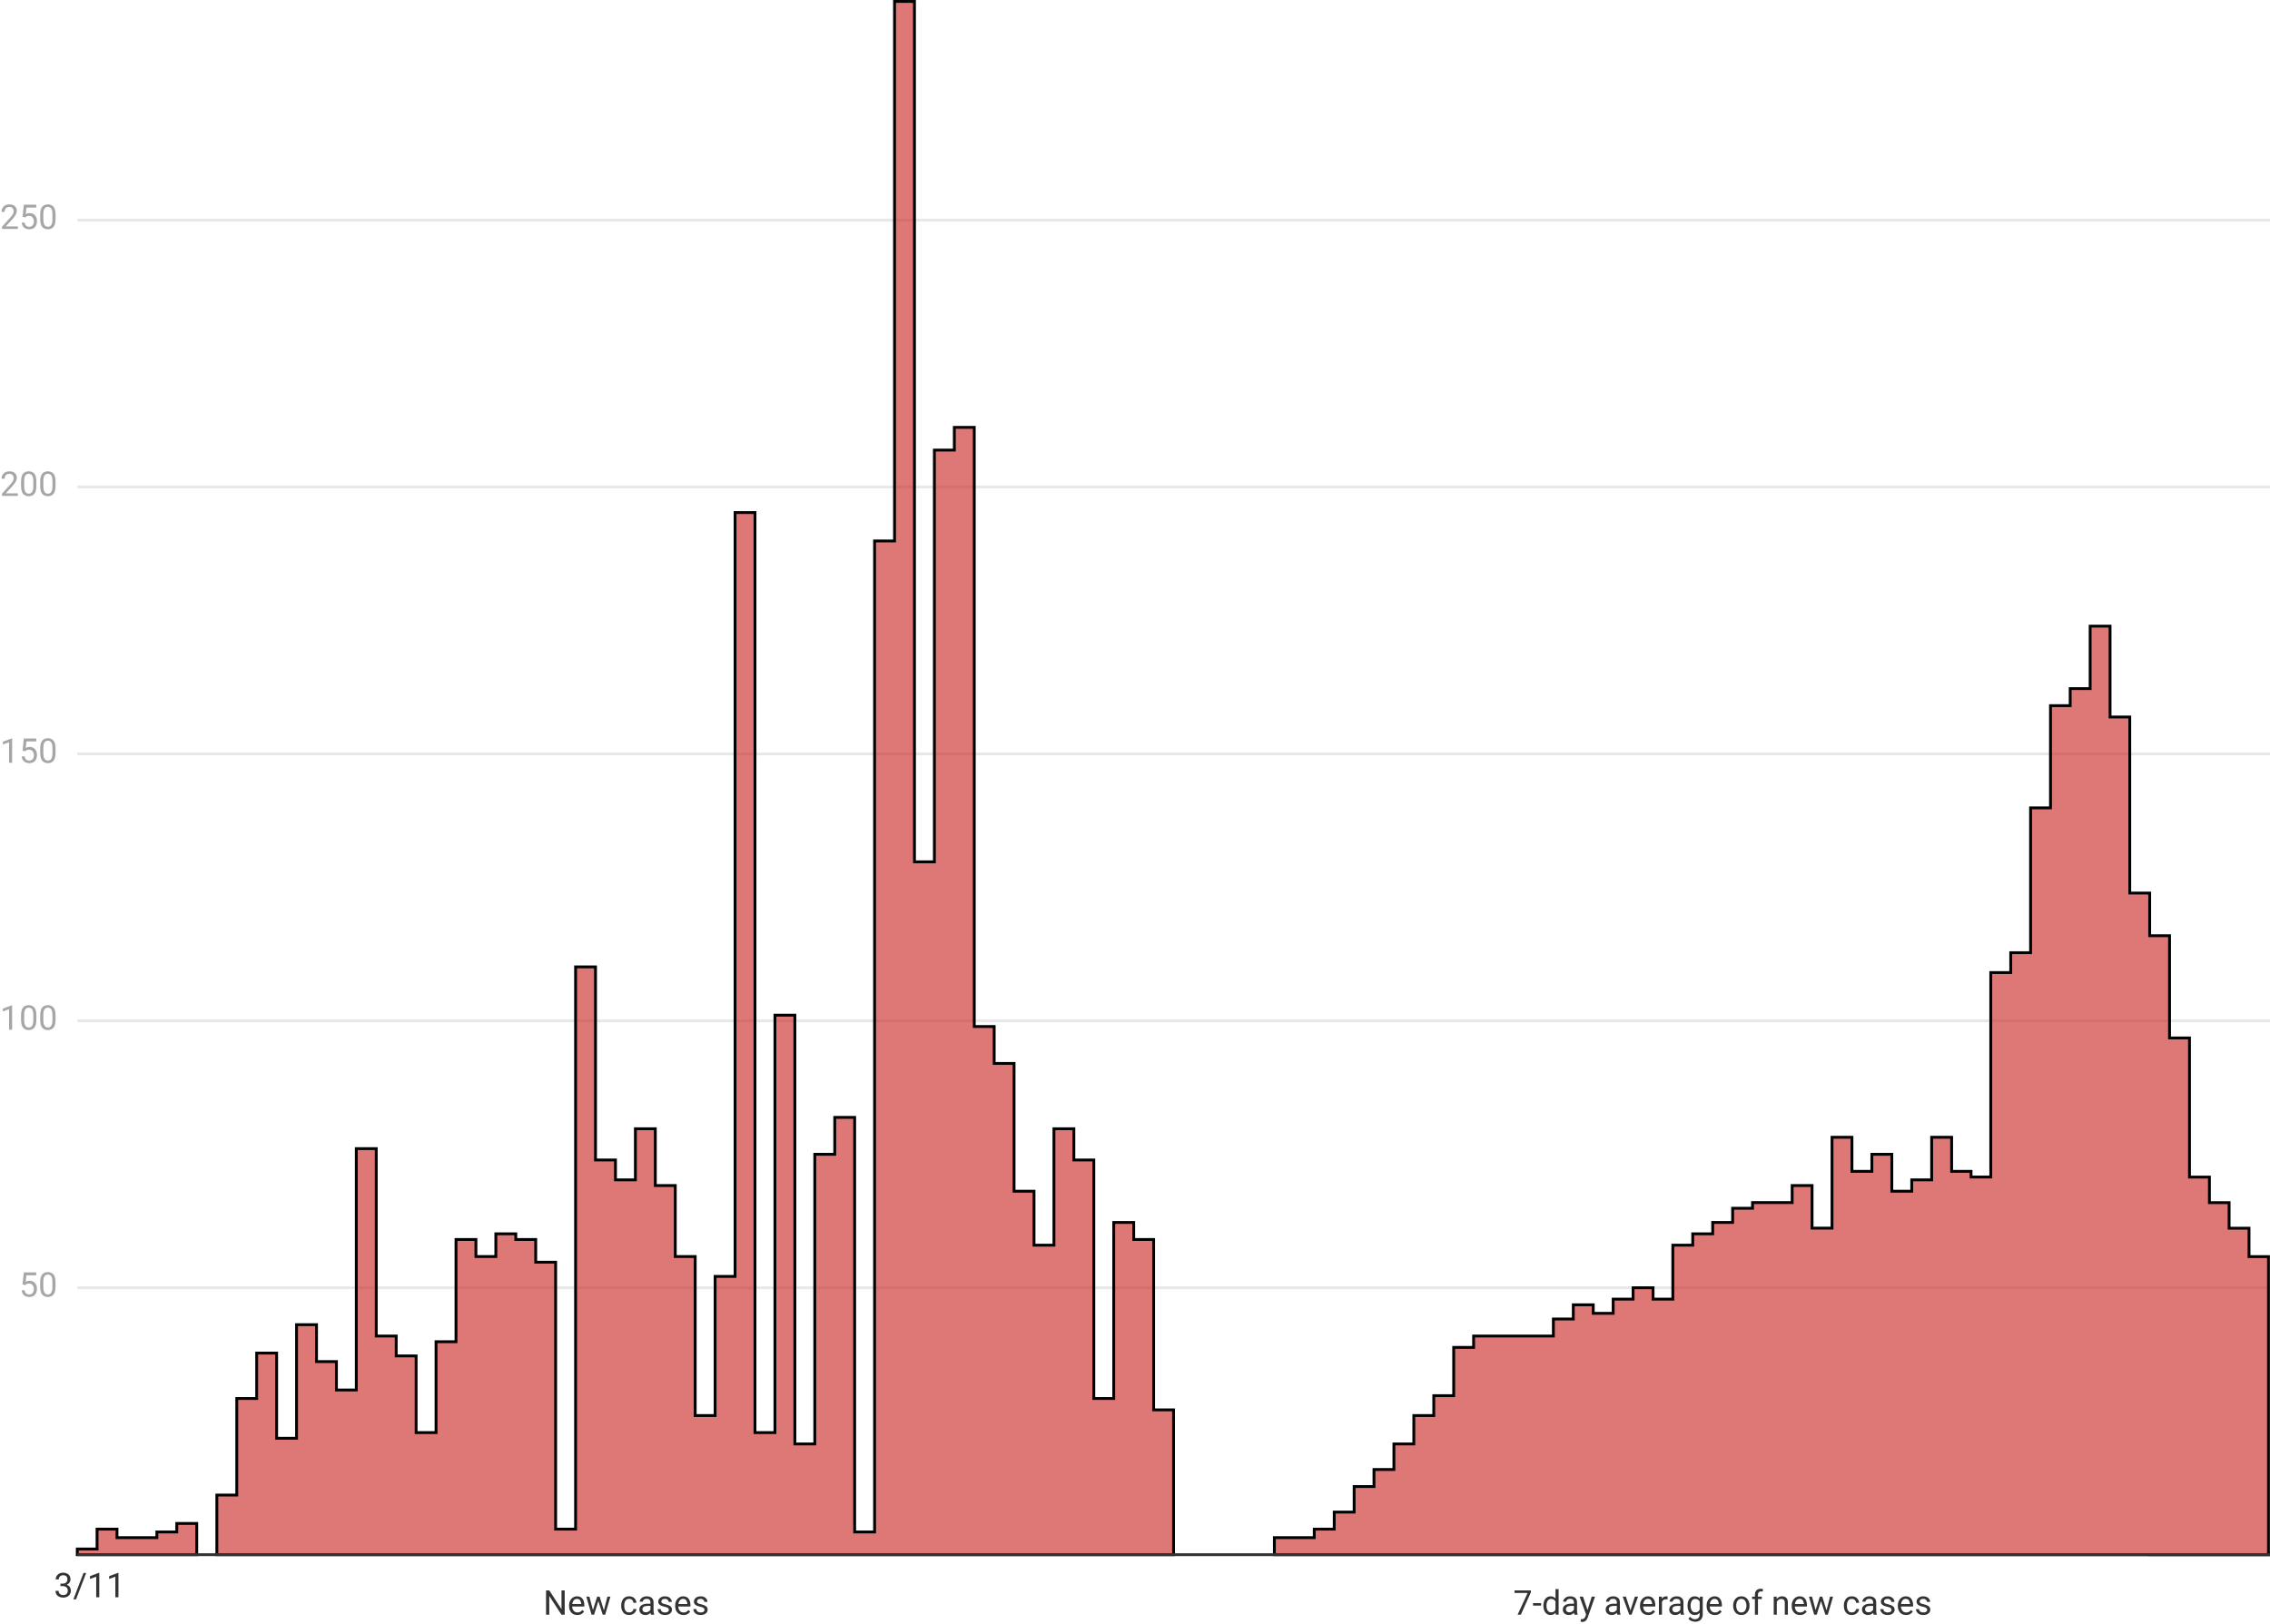
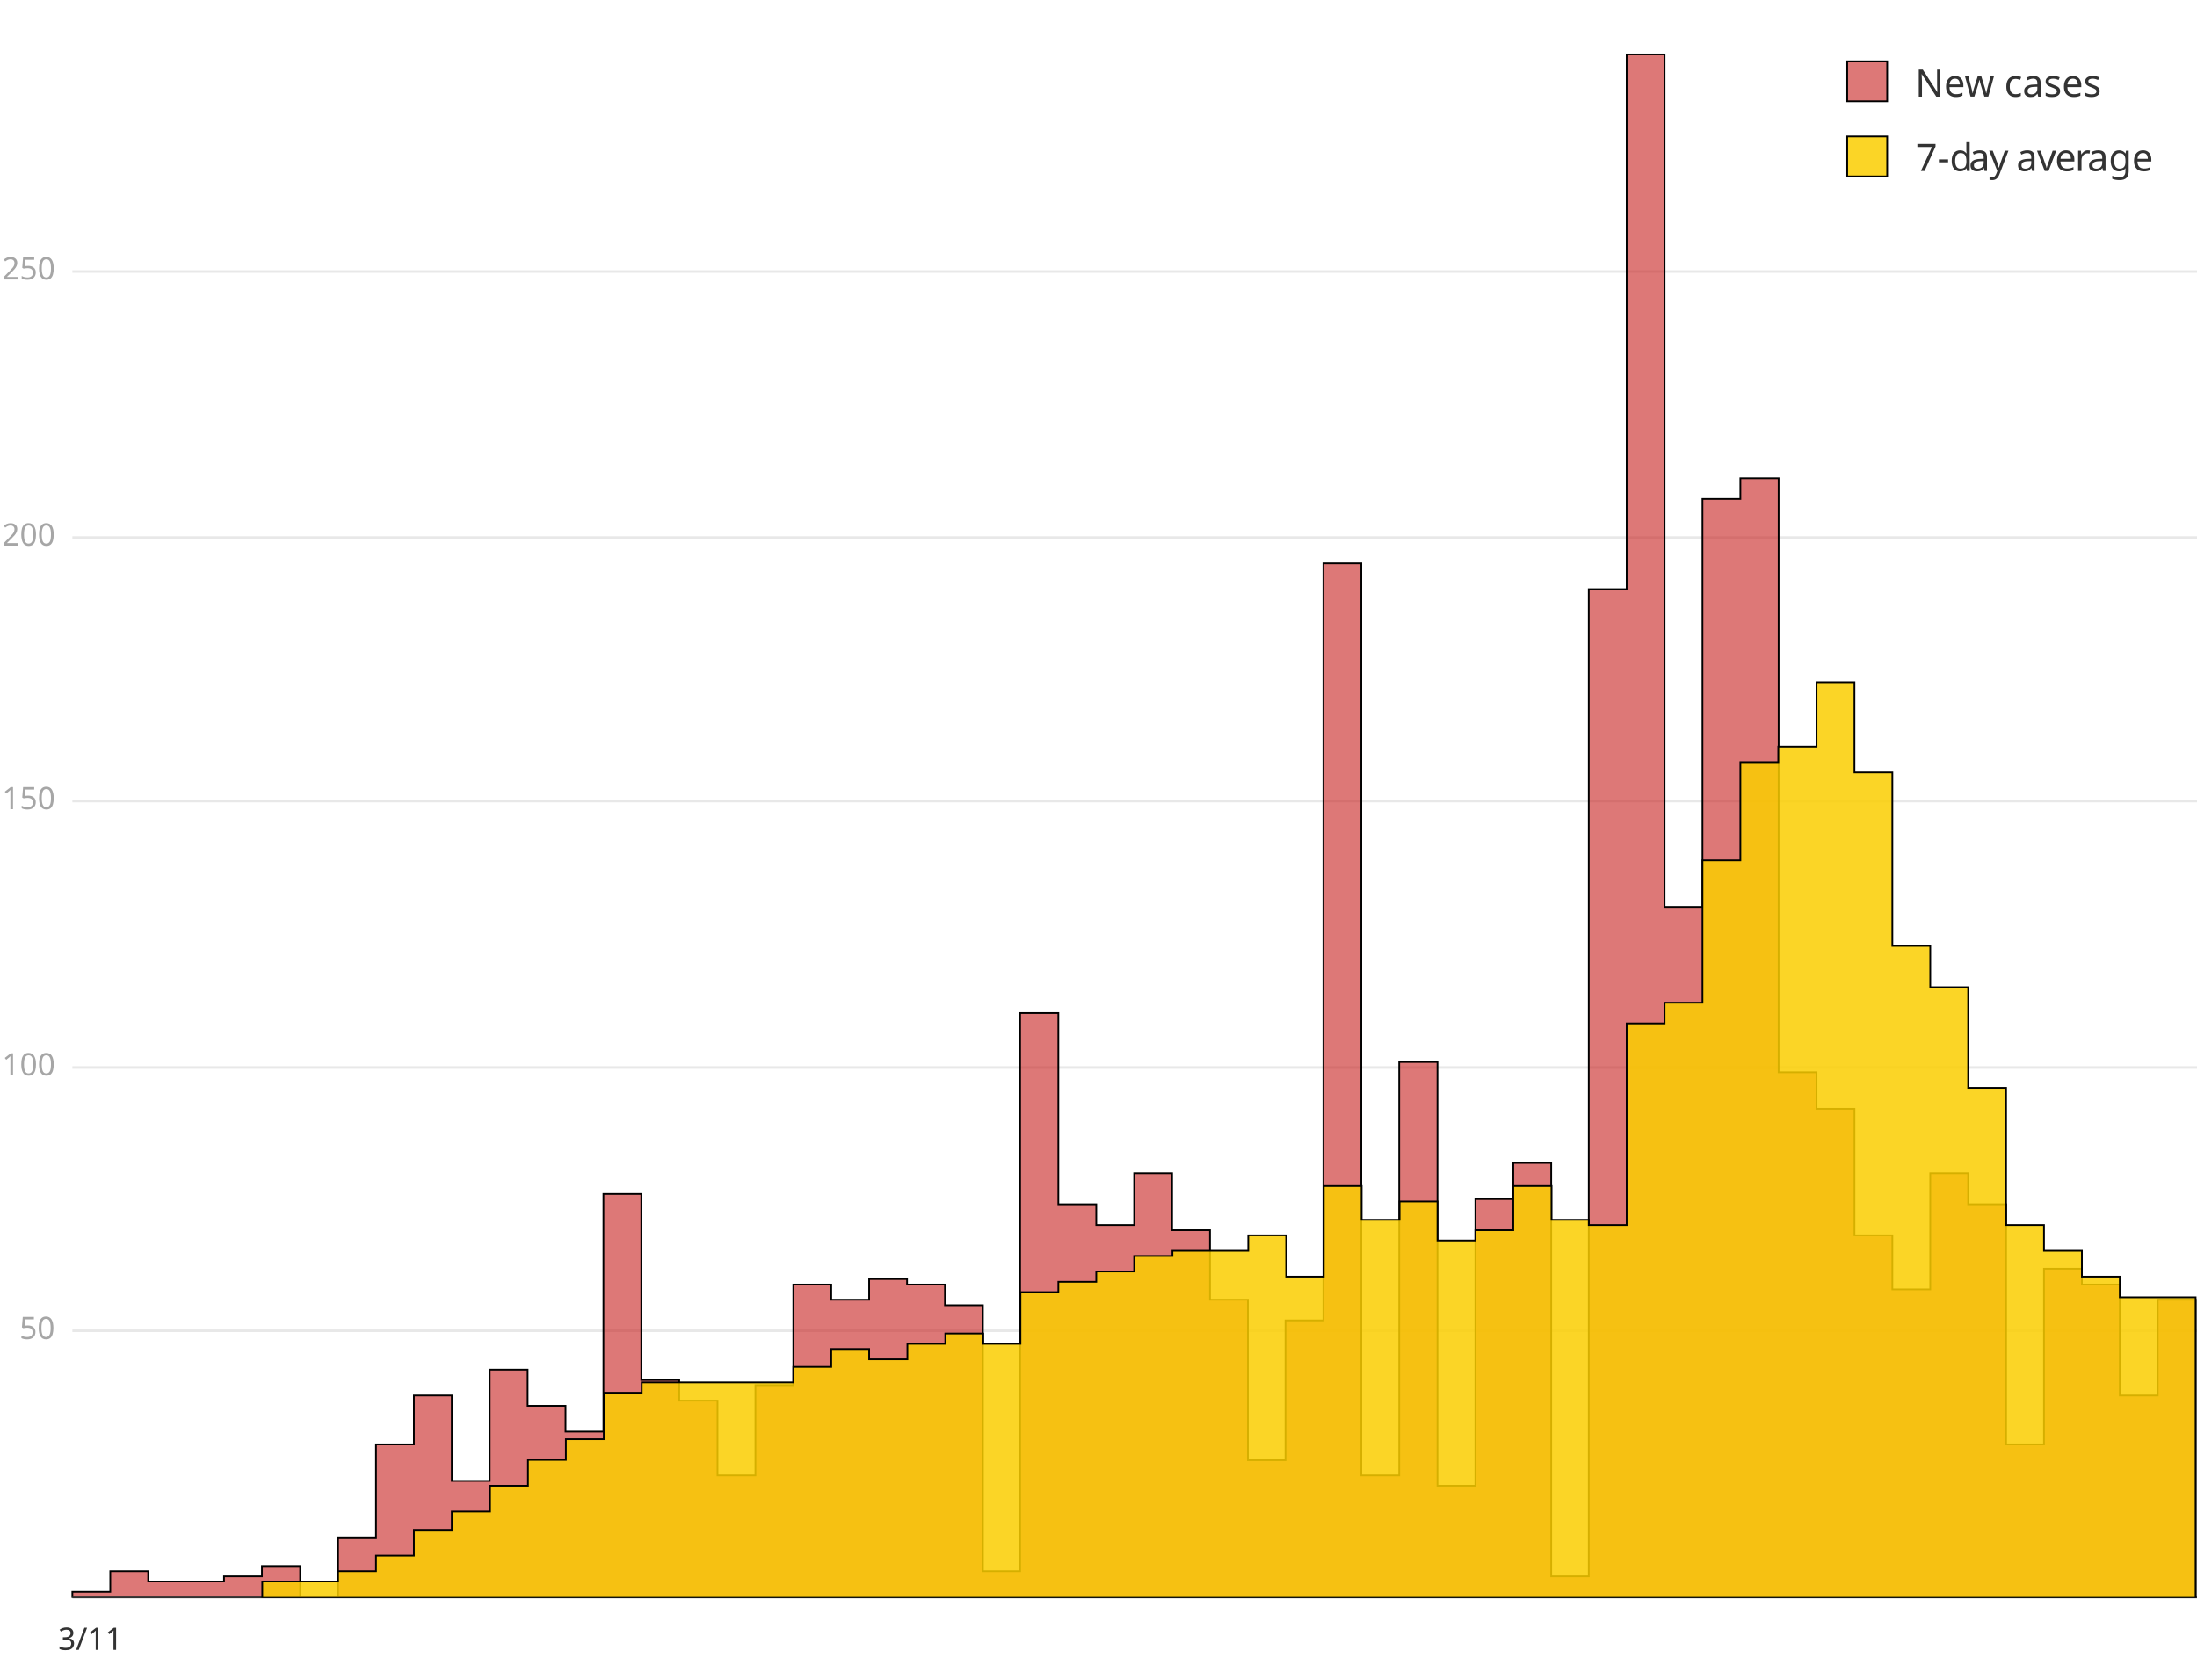
- <svg xmlns="http://www.w3.org/2000/svg" id="e517bd5c-6f87-4360-b636-b6951ae0f993" data-name="Layer 1" viewBox="0 0 599.41 428.91">
-   <defs>
-     <style>
-       .aff7bb11-6f2d-4762-85f8-da0f9b552067, .bb5980a1-3229-4633-8413-976af45d9991, .f7b311fc-d7d3-4219-926c-6e064ec181ad {
-         fill: none;
-       }
- 
-       .acf023e8-6cc6-4b4a-96a2-2e5910a6c435 {
-         clip-path: url(#bb7eb87f-0b43-4552-b14d-9a9109c00d4c);
-       }
- 
-       .e45169c5-4fac-4274-81c4-2dcbc04cdf39 {
-         isolation: isolate;
-       }
- 
-       .aff7bb11-6f2d-4762-85f8-da0f9b552067 {
-         stroke: #e8e8e8;
-       }
- 
-       .a50ac780-096b-4635-8949-aa4c755f4d4d, .aff7bb11-6f2d-4762-85f8-da0f9b552067, .f7b311fc-d7d3-4219-926c-6e064ec181ad {
-         stroke-miterlimit: 10;
-         stroke-width: 0.75px;
-       }
- 
-       .a50ac780-096b-4635-8949-aa4c755f4d4d, .e6c276b9-9590-4975-b6e8-8f6dc4878ce2 {
-         fill: #c71e1d;
-       }
- 
-       .a50ac780-096b-4635-8949-aa4c755f4d4d {
-         fill-opacity: 0.6;
-         stroke: #000;
-       }
- 
-       .f7b311fc-d7d3-4219-926c-6e064ec181ad {
-         stroke: #333;
-       }
- 
-       .ac3936c8-384d-4d86-9316-8fc168006296, .bcf8960b-9b61-41b5-beb2-ee537f1b4008 {
-         font-size: 9px;
-         font-family: Roboto-Regular, Roboto;
-       }
- 
-       .bcf8960b-9b61-41b5-beb2-ee537f1b4008 {
-         fill: #a6a6a6;
-       }
- 
-       .ac3936c8-384d-4d86-9316-8fc168006296 {
-         fill: #333;
-       }
- 
-       .ea72193b-d0b5-45e7-bcb6-9b4fc817b2ea {
-         letter-spacing: -0.01em;
-       }
- 
-       .f7592cdf-36a3-474a-bda5-06394a63757b {
-         letter-spacing: -0.01em;
-       }
- 
-       .a0b83e8f-9221-4306-92bc-868954a890ba {
-         letter-spacing: -0.01em;
-       }
- 
-       .ad674176-822e-4fe7-96b5-95a5ca432af0 {
-         letter-spacing: 0em;
-       }
- 
-       .aba67511-dcb8-4fe3-b7e5-70b2fa1ff822 {
-         letter-spacing: -0.02em;
-       }
-     </style>
-     <clipPath id="bb7eb87f-0b43-4552-b14d-9a9109c00d4c" transform="translate(-0.59 -15.38)">
-       <rect class="bb5980a1-3229-4633-8413-976af45d9991" width="600" height="450" />
+ <svg xmlns="http://www.w3.org/2000/svg" xmlns:xlink="http://www.w3.org/1999/xlink" version="1.1" id="Layer_1" x="0px" y="0px" viewBox="0 0 637.5 487.5" style="enable-background:new 0 0 637.5 487.5;" xml:space="preserve">
+   <style type="text/css">
+ 	.st0{clip-path:url(#SVGID_2_);enable-background:new    ;}
+ 	.st1{clip-path:url(#SVGID_4_);fill:none;stroke:#E8E8E8;stroke-width:0.75;stroke-miterlimit:10;}
+ 	.st2{clip-path:url(#SVGID_4_);fill:#C71E1D;}
+ 	.st3{clip-path:url(#SVGID_4_);}
+ 	.st4{fill:#C71E1D;fill-opacity:0.6;stroke:#000000;stroke-width:0.5;stroke-miterlimit:10;}
+ 	.st5{clip-path:url(#SVGID_4_);fill:none;stroke:#333333;stroke-width:0.75;stroke-miterlimit:10;}
+ 	.st6{fill:#A6A6A6;}
+ 	.st7{font-family:'Roboto-Regular';}
+ 	.st8{font-size:9px;}
+ 	.st9{fill:#333333;}
+ 	.st10{font-size:11px;}
+ 	.st11{fill:#FACE00;fill-opacity:0.85;stroke:#000000;stroke-width:0.5;stroke-miterlimit:10;}
+ </style>
+   <g>
+     <defs>
+       <rect id="SVGID_1_" width="637.5" height="487.5" />
+     </defs>
+     <clipPath id="SVGID_2_">
+       <use xlink:href="#SVGID_1_" style="overflow:visible;" />
    </clipPath>
-   </defs>
-   <g class="acf023e8-6cc6-4b4a-96a2-2e5910a6c435">
-     <g class="e45169c5-4fac-4274-81c4-2dcbc04cdf39">
-       <g class="acf023e8-6cc6-4b4a-96a2-2e5910a6c435">
-         <line class="aff7bb11-6f2d-4762-85f8-da0f9b552067" x1="20.41" y1="58.13" x2="599.41" y2="58.13" />
-         <line class="aff7bb11-6f2d-4762-85f8-da0f9b552067" x1="20.41" y1="128.63" x2="599.41" y2="128.63" />
-         <line class="aff7bb11-6f2d-4762-85f8-da0f9b552067" x1="20.41" y1="199.13" x2="599.41" y2="199.13" />
-         <line class="aff7bb11-6f2d-4762-85f8-da0f9b552067" x1="20.41" y1="269.63" x2="599.41" y2="269.63" />
-         <line class="aff7bb11-6f2d-4762-85f8-da0f9b552067" x1="20.41" y1="340.13" x2="599.41" y2="340.13" />
-         <path class="e6c276b9-9590-4975-b6e8-8f6dc4878ce2" d="M52.58,426h0Z" transform="translate(-0.59 -15.38)" />
-         <path class="e6c276b9-9590-4975-b6e8-8f6dc4878ce2" d="M310.5,426h0Z" transform="translate(-0.59 -15.38)" />
-         <path class="e6c276b9-9590-4975-b6e8-8f6dc4878ce2" d="M315.76,426h0Z" transform="translate(-0.59 -15.38)" />
-         <path class="e6c276b9-9590-4975-b6e8-8f6dc4878ce2" d="M321,426h0Z" transform="translate(-0.59 -15.38)" />
-         <path class="e6c276b9-9590-4975-b6e8-8f6dc4878ce2" d="M326.29,426h0Z" transform="translate(-0.59 -15.38)" />
-         <path class="e6c276b9-9590-4975-b6e8-8f6dc4878ce2" d="M331.55,426h0Z" transform="translate(-0.59 -15.38)" />
-         <g>
-           <polygon class="a50ac780-096b-4635-8949-aa4c755f4d4d" points="46.68 402.38 46.68 404.63 41.42 404.63 41.42 406.13 36.16 406.13 30.89 406.13 30.89 403.88 25.63 403.88 25.63 409.13 20.41 409.13 20.41 410.63 25.63 410.63 25.68 410.63 30.89 410.63 36.16 410.63 41.42 410.63 46.68 410.63 51.95 410.63 51.95 402.38 46.68 402.38" />
-           <polygon class="a50ac780-096b-4635-8949-aa4c755f4d4d" points="304.62 372.38 304.62 327.38 299.36 327.38 299.36 322.88 294.09 322.88 294.09 369.38 288.83 369.38 288.83 306.38 283.56 306.38 283.56 298.13 278.3 298.13 278.3 328.88 273.04 328.88 273.04 314.63 267.77 314.63 267.77 280.88 262.52 280.88 262.52 271.13 257.26 271.13 257.26 112.88 252 112.88 252 118.88 246.73 118.88 246.73 227.63 241.47 227.63 241.47 0.38 236.21 0.38 236.21 142.88 230.94 142.88 230.94 404.63 225.68 404.63 225.68 295.13 220.42 295.13 220.42 304.88 215.15 304.88 215.15 381.38 209.89 381.38 209.89 268.13 204.63 268.13 204.63 378.38 199.36 378.38 199.36 135.38 194.1 135.38 194.1 337.13 188.83 337.13 188.83 373.88 183.57 373.88 183.57 331.88 178.31 331.88 178.31 313.13 173.04 313.13 173.04 298.13 167.78 298.13 167.78 311.63 162.52 311.63 162.52 306.38 157.25 306.38 157.25 255.38 151.99 255.38 151.99 403.88 146.72 403.88 146.72 333.38 141.46 333.38 141.46 327.38 136.2 327.38 136.2 325.88 130.93 325.88 130.93 331.88 125.67 331.88 125.67 327.38 120.41 327.38 120.41 354.38 115.14 354.38 115.14 378.38 109.88 378.38 109.88 358.13 104.62 358.13 104.62 352.88 99.35 352.88 99.35 303.38 94.09 303.38 94.09 367.13 88.84 367.13 88.84 359.63 83.58 359.63 83.58 349.88 78.31 349.88 78.31 379.88 73.05 379.88 73.05 357.38 67.78 357.38 67.78 369.38 62.52 369.38 62.52 394.88 57.26 394.88 57.26 410.63 62.52 410.63 67.78 410.63 73.05 410.63 78.31 410.63 83.58 410.63 88.83 410.63 88.84 410.63 94.09 410.63 99.35 410.63 104.62 410.63 109.88 410.63 115.14 410.63 120.41 410.63 125.67 410.63 130.93 410.63 136.2 410.63 141.46 410.63 146.72 410.63 151.99 410.63 157.25 410.63 162.52 410.63 162.52 410.63 167.78 410.63 173.04 410.63 178.31 410.63 183.57 410.63 188.83 410.63 188.83 410.63 194.1 410.63 199.36 410.63 204.63 410.63 209.89 410.63 215.15 410.63 220.42 410.63 225.68 410.63 225.68 410.63 230.94 410.63 236.21 410.63 241.47 410.63 246.73 410.63 252 410.63 252 410.63 257.26 410.63 262.51 410.63 262.52 410.63 267.77 410.63 273.04 410.63 273.04 410.63 278.3 410.63 283.56 410.63 288.83 410.63 294.09 410.63 299.36 410.63 299.36 410.63 304.62 410.63 309.88 410.63 309.88 372.38 304.62 372.38" />
-           <polygon class="a50ac780-096b-4635-8949-aa4c755f4d4d" points="593.87 331.9 593.87 324.4 588.61 324.4 588.61 317.65 583.41 317.65 583.41 310.9 578.15 310.9 578.15 274.15 572.88 274.15 572.88 247.15 567.64 247.15 567.64 235.88 562.38 235.88 562.38 189.38 557.18 189.38 557.18 165.38 551.92 165.38 551.92 181.88 546.65 181.88 546.65 186.38 541.45 186.38 541.45 213.38 536.19 213.38 536.19 251.63 530.95 251.63 530.95 256.88 525.68 256.88 525.68 310.88 520.47 310.88 520.47 309.38 515.34 309.38 515.34 300.38 510.07 300.38 510.07 311.63 504.81 311.63 504.81 314.63 499.55 314.63 499.55 304.88 494.28 304.88 494.28 309.38 489.02 309.38 489.02 300.38 483.76 300.38 483.76 324.38 478.49 324.38 478.49 313.13 473.23 313.13 473.23 317.63 468.04 317.63 462.77 317.63 462.77 319.13 457.51 319.13 457.51 322.88 452.25 322.88 452.25 325.88 446.98 325.88 446.98 328.88 441.72 328.88 441.72 343.13 436.5 343.13 436.5 340.13 431.23 340.13 431.23 343.13 425.97 343.13 425.97 346.88 420.71 346.88 420.71 344.63 415.44 344.63 415.44 348.38 410.18 348.38 410.18 352.88 404.92 352.88 399.65 352.88 394.39 352.88 389.12 352.88 389.12 355.88 383.86 355.88 383.86 368.63 378.6 368.63 378.6 373.88 373.33 373.88 373.33 381.38 368.07 381.38 368.07 388.13 362.81 388.13 362.81 392.63 357.57 392.63 357.57 399.38 352.31 399.38 352.31 403.88 347.04 403.88 347.04 406.13 341.78 406.13 336.51 406.13 336.51 410.63 341.78 410.63 347.04 410.63 352.31 410.63 352.31 410.63 357.57 410.63 362.81 410.63 362.83 410.63 368.07 410.63 373.33 410.63 378.6 410.63 383.86 410.63 389.12 410.63 394.39 410.63 399.65 410.63 404.92 410.63 410.18 410.63 415.44 410.63 420.71 410.63 425.97 410.63 431.23 410.63 436.5 410.63 441.72 410.63 441.76 410.63 446.98 410.63 452.25 410.63 452.25 410.63 457.51 410.63 462.77 410.63 462.77 410.63 468.04 410.63 473.23 410.63 473.3 410.63 478.49 410.63 483.76 410.63 489.02 410.63 494.28 410.63 499.55 410.63 504.81 410.63 510.07 410.63 515.2 410.63 515.34 410.63 520.47 410.63 525.68 410.63 525.73 410.63 530.95 410.63 530.95 410.63 536.19 410.63 536.21 410.63 541.45 410.63 546.65 410.63 546.72 410.63 551.92 410.63 557.12 410.63 557.18 410.63 562.38 410.63 567.62 410.63 567.62 410.65 572.88 410.65 578.15 410.65 583.35 410.65 583.41 410.65 588.61 410.65 593.75 410.65 593.87 410.65 599.01 410.65 599.01 331.9 593.87 331.9" />
+     <g class="st0">
+       <g>
+         <defs>
+           <rect id="SVGID_3_" width="637.5" height="487.5" />
+         </defs>
+         <clipPath id="SVGID_4_">
+           <use xlink:href="#SVGID_3_" style="overflow:visible;" />
+         </clipPath>
+         <line class="st1" x1="21" y1="78.8" x2="637.5" y2="78.8" />
+         <line class="st1" x1="21" y1="156" x2="637.5" y2="156" />
+         <line class="st1" x1="21" y1="232.5" x2="637.5" y2="232.5" />
+         <line class="st1" x1="21" y1="309.8" x2="637.5" y2="309.8" />
+         <line class="st1" x1="21" y1="386.2" x2="637.5" y2="386.2" />
+         <path class="st2" d="M87.1,463.5h11H87.1z" />
+         <g class="st3">
+           <polygon class="st4" points="76,457.5 65,457.5 65,459 54,459 43,459 43,456 32,456 32,462 21,462 21,463.5 32,463.5 32,463.5       43,463.5 54,463.5 65,463.5 65,463.5 76,463.5 87.1,463.5 87.1,454.5 76,454.5     " />
+           <polygon class="st4" points="626.1,377.2 626.1,405 615.1,405 615.1,372.8 604.1,372.8 604.1,368.2 593.1,368.2 593.1,419.2       582.1,419.2 582.1,349.5 571.1,349.5 571.1,340.5 560.1,340.5 560.1,374.2 549.1,374.2 549.1,358.5 538.1,358.5 538.1,321.8       527.1,321.8 527.1,311.2 516.1,311.2 516.1,138.8 505,138.8 505,144.8 494,144.8 494,263.2 483,263.2 483,15.8 472,15.8       472,171 461,171 461,457.5 450.1,457.5 450.1,337.5 439.1,337.5 439.1,348 428.1,348 428.1,431.2 417.1,431.2 417.1,308.2       406,308.2 406,428.2 395,428.2 395,163.5 384,163.5 384,383.2 373,383.2 373,423.8 362.1,423.8 362.1,377.2 351.1,377.2       351.1,357 340.1,357 340.1,340.5 329.1,340.5 329.1,355.5 318.1,355.5 318.1,349.5 307.1,349.5 307.1,294 296,294 296,456       285.2,456 285.2,378.8 274.2,378.8 274.2,372.8 263.2,372.8 263.2,371.2 252.2,371.2 252.2,377.2 241.2,377.2 241.2,372.8       230.2,372.8 230.2,402 219.2,402 219.2,428.2 208.2,428.2 208.2,406.5 197.1,406.5 197.1,400.5 186.1,400.5 186.1,346.5       175.1,346.5 175.1,415.5 164.1,415.5 164.1,408 153.1,408 153.1,397.5 142.1,397.5 142.1,429.8 131.1,429.8 131.1,405       120.1,405 120.1,419.2 109.1,419.2 109.1,446.2 98.1,446.2 98.1,463.5 109.1,463.5 109.1,463.5 120.1,463.5 131.1,463.5       142.1,463.5 142.1,463.5 153.1,463.5 164.1,463.5 175.1,463.5 175.1,463.5 186.1,463.5 186.1,463.5 197.1,463.5 208.2,463.5       219.2,463.5 219.2,463.5 230.2,463.5 241.2,463.5 252.2,463.5 252.2,463.5 263.2,463.5 263.2,463.5 274.2,463.5 285.2,463.5       296,463.5 296.2,463.5 307.1,463.5 318.1,463.5 329.1,463.5 329.1,463.5 340.1,463.5 340.1,463.5 351.1,463.5 362.1,463.5       373,463.5 373.1,463.5 384,463.5 395,463.5 406,463.5 417.1,463.5 428.1,463.5 439.1,463.5 450,463.5 450.1,463.5 461,463.5       472,463.5 483,463.5 494,463.5 505,463.5 516.1,463.5 527.1,463.5 527.1,463.5 538.1,463.5 549.1,463.5 549.1,463.5       560.1,463.5 571.1,463.5 582.1,463.5 582.1,463.5 593.1,463.5 604.1,463.5 604.1,463.5 615.1,463.5 626.1,463.5 626.1,463.5       637.1,463.5 637.1,377.2     " />
        </g>
-         <line class="f7b311fc-d7d3-4219-926c-6e064ec181ad" x1="20.41" y1="410.63" x2="599.41" y2="410.63" />
-         <text class="bcf8960b-9b61-41b5-beb2-ee537f1b4008" transform="translate(5.05 342.47)">50</text>
-         <text class="bcf8960b-9b61-41b5-beb2-ee537f1b4008" transform="translate(0 271.97)">100</text>
-         <text class="bcf8960b-9b61-41b5-beb2-ee537f1b4008" transform="translate(0 201.47)">150</text>
-         <text class="bcf8960b-9b61-41b5-beb2-ee537f1b4008" transform="translate(0 130.97)">200</text>
-         <text class="bcf8960b-9b61-41b5-beb2-ee537f1b4008" transform="translate(0 60.47)">250</text>
-         <text class="ac3936c8-384d-4d86-9316-8fc168006296" transform="translate(143.44 426.47)">New cases</text>
-         <text class="ac3936c8-384d-4d86-9316-8fc168006296" transform="translate(399.58 426.47)">7-d<tspan class="ea72193b-d0b5-45e7-bcb6-9b4fc817b2ea" x="12.61" y="0">a</tspan>
-           <tspan x="17.44" y="0">y </tspan>
-           <tspan class="f7592cdf-36a3-474a-bda5-06394a63757b" x="23.93" y="0">a</tspan>
-           <tspan class="a0b83e8f-9221-4306-92bc-868954a890ba" x="28.76" y="0">v</tspan>
-           <tspan class="ad674176-822e-4fe7-96b5-95a5ca432af0" x="33.07" y="0">e</tspan>
-           <tspan class="aba67511-dcb8-4fe3-b7e5-70b2fa1ff822" x="37.84" y="0">r</tspan>
-           <tspan x="40.71" y="0">age of new cases</tspan>
-         </text>
+         <line class="st5" x1="21" y1="463.5" x2="637.5" y2="463.5" />
+         <g class="st3">
+           <text transform="matrix(1 0 0 1 5.6426 388.5996)" class="st6 st7 st8">50</text>
+         </g>
+         <g class="st3">
+           <text transform="matrix(1 0 0 1 0.5889 312.0996)" class="st6 st7 st8">100</text>
+         </g>
+         <g class="st3">
+           <text transform="matrix(1 0 0 1 0.5889 234.8496)" class="st6 st7 st8">150</text>
+         </g>
+         <g class="st3">
+           <text transform="matrix(1 0 0 1 0.5889 158.3496)" class="st6 st7 st8">200</text>
+         </g>
+         <g class="st3">
+           <text transform="matrix(1 0 0 1 0.5889 81.0996)" class="st6 st7 st8">250</text>
+         </g>
+         <g class="st3">
+           <text transform="matrix(1 0 0 1 555.7085 28.0516)" class="st9 st7 st10">New cases</text>
+         </g>
      </g>
    </g>
  </g>
-   <text class="ac3936c8-384d-4d86-9316-8fc168006296" transform="translate(14.24 421.87)">3/11</text>
+   <polygon class="st11" points="626.1,376.5 626.1,376.5 615.1,376.5 615.1,370.5 604.1,370.5 604.1,363 593.1,363 593.1,355.5   582.1,355.5 582.1,315.7 571.1,315.7 571.1,286.5 560.1,286.5 560.1,274.5 549.1,274.5 549.1,224.2 538.1,224.2 538.1,198   527.1,198 527.1,216.7 516,216.7 516,221.2 505,221.2 505,249.7 494,249.7 494,291 483,291 483,297 472,297 472,355.5 461,355.5   461,354 450.2,354 450.2,344.2 439.1,344.2 439.1,357 428.1,357 428.1,360 417.1,360 417.1,348.7 406.1,348.7 406.1,354 395.1,354   395.1,344.2 384.1,344.2 384.1,370.5 373.2,370.5 373.2,358.5 362.2,358.5 362.2,363 351.2,363 340.2,363 340.2,364.5 329.1,364.5   329.1,369 318.1,369 318.1,372 307.1,372 307.1,375 296.1,375 296.1,390 285.3,390 285.3,387 274.3,387 274.3,390 263.3,390   263.3,394.5 252.2,394.5 252.2,391.5 241.2,391.5 241.2,396.7 230.2,396.7 230.2,401.2 219.2,401.2 219.2,401.2 208.2,401.2   197.2,401.2 186.2,401.2 186.2,404.2 175.2,404.2 175.2,417.7 164.2,417.7 164.2,423.7 153.2,423.7 153.2,431.2 142.2,431.2   142.2,438.7 131.1,438.7 131.1,444 120.1,444 120.1,451.5 109.1,451.5 109.1,456 98.1,456 98.1,459 87.1,459 76.1,459 76.1,463.5   87.1,463.5 98.1,463.5 109.1,463.5 109.1,463.5 120.1,463.5 131.1,463.5 142.2,463.5 142.2,463.5 153.2,463.5 164.2,463.5   175.2,463.5 175.2,463.5 186.2,463.5 186.2,463.5 197.2,463.5 208.2,463.5 219.2,463.5 219.2,463.5 230.2,463.5 241.2,463.5   252.2,463.5 252.2,463.5 263.3,463.5 263.3,463.5 274.3,463.5 285.3,463.5 296.1,463.5 296.3,463.5 307.1,463.5 318.1,463.5   329.1,463.5 329.1,463.5 340.2,463.5 340.2,463.5 351.2,463.5 362.2,463.5 373.1,463.5 373.2,463.5 384.1,463.5 395.1,463.5   406.1,463.5 417.1,463.5 428.1,463.5 439.1,463.5 450,463.5 450.2,463.5 461,463.5 472,463.5 483,463.5 494,463.5 505,463.5   516,463.5 527.1,463.5 527.1,463.5 538.1,463.5 549.1,463.5 549.1,463.5 560.1,463.5 571.1,463.5 582.1,463.5 582.1,463.5   593.1,463.5 604.1,463.5 604.1,463.5 615.1,463.5 626.1,463.5 626.1,463.5 637.1,463.5 637.1,376.5 " />
+   <text transform="matrix(1 0 0 1 555.875 49.6268)">
+     <tspan x="0" y="0" class="st9 st7 st10">7-d</tspan>
+     <tspan x="15.4" y="0" class="st9 st7 st10">a</tspan>
+     <tspan x="21.3" y="0" class="st9 st7 st10">y </tspan>
+     <tspan x="29.2" y="0" class="st9 st7 st10">a</tspan>
+     <tspan x="35.2" y="0" class="st9 st7 st10">v</tspan>
+     <tspan x="40.4" y="0" class="st9 st7 st10">e</tspan>
+     <tspan x="46.2" y="0" class="st9 st7 st10">r</tspan>
+     <tspan x="49.8" y="0" class="st9 st7 st10">age</tspan>
+   </text>
+   <rect x="536" y="17.8" class="st4" width="11.6" height="11.6" />
+   <rect x="536" y="39.6" class="st11" width="11.6" height="11.6" />
+   <text transform="matrix(1 0 0 1 16.8533 478.8171)" class="st9 st7 st8">3/11</text>
</svg>
